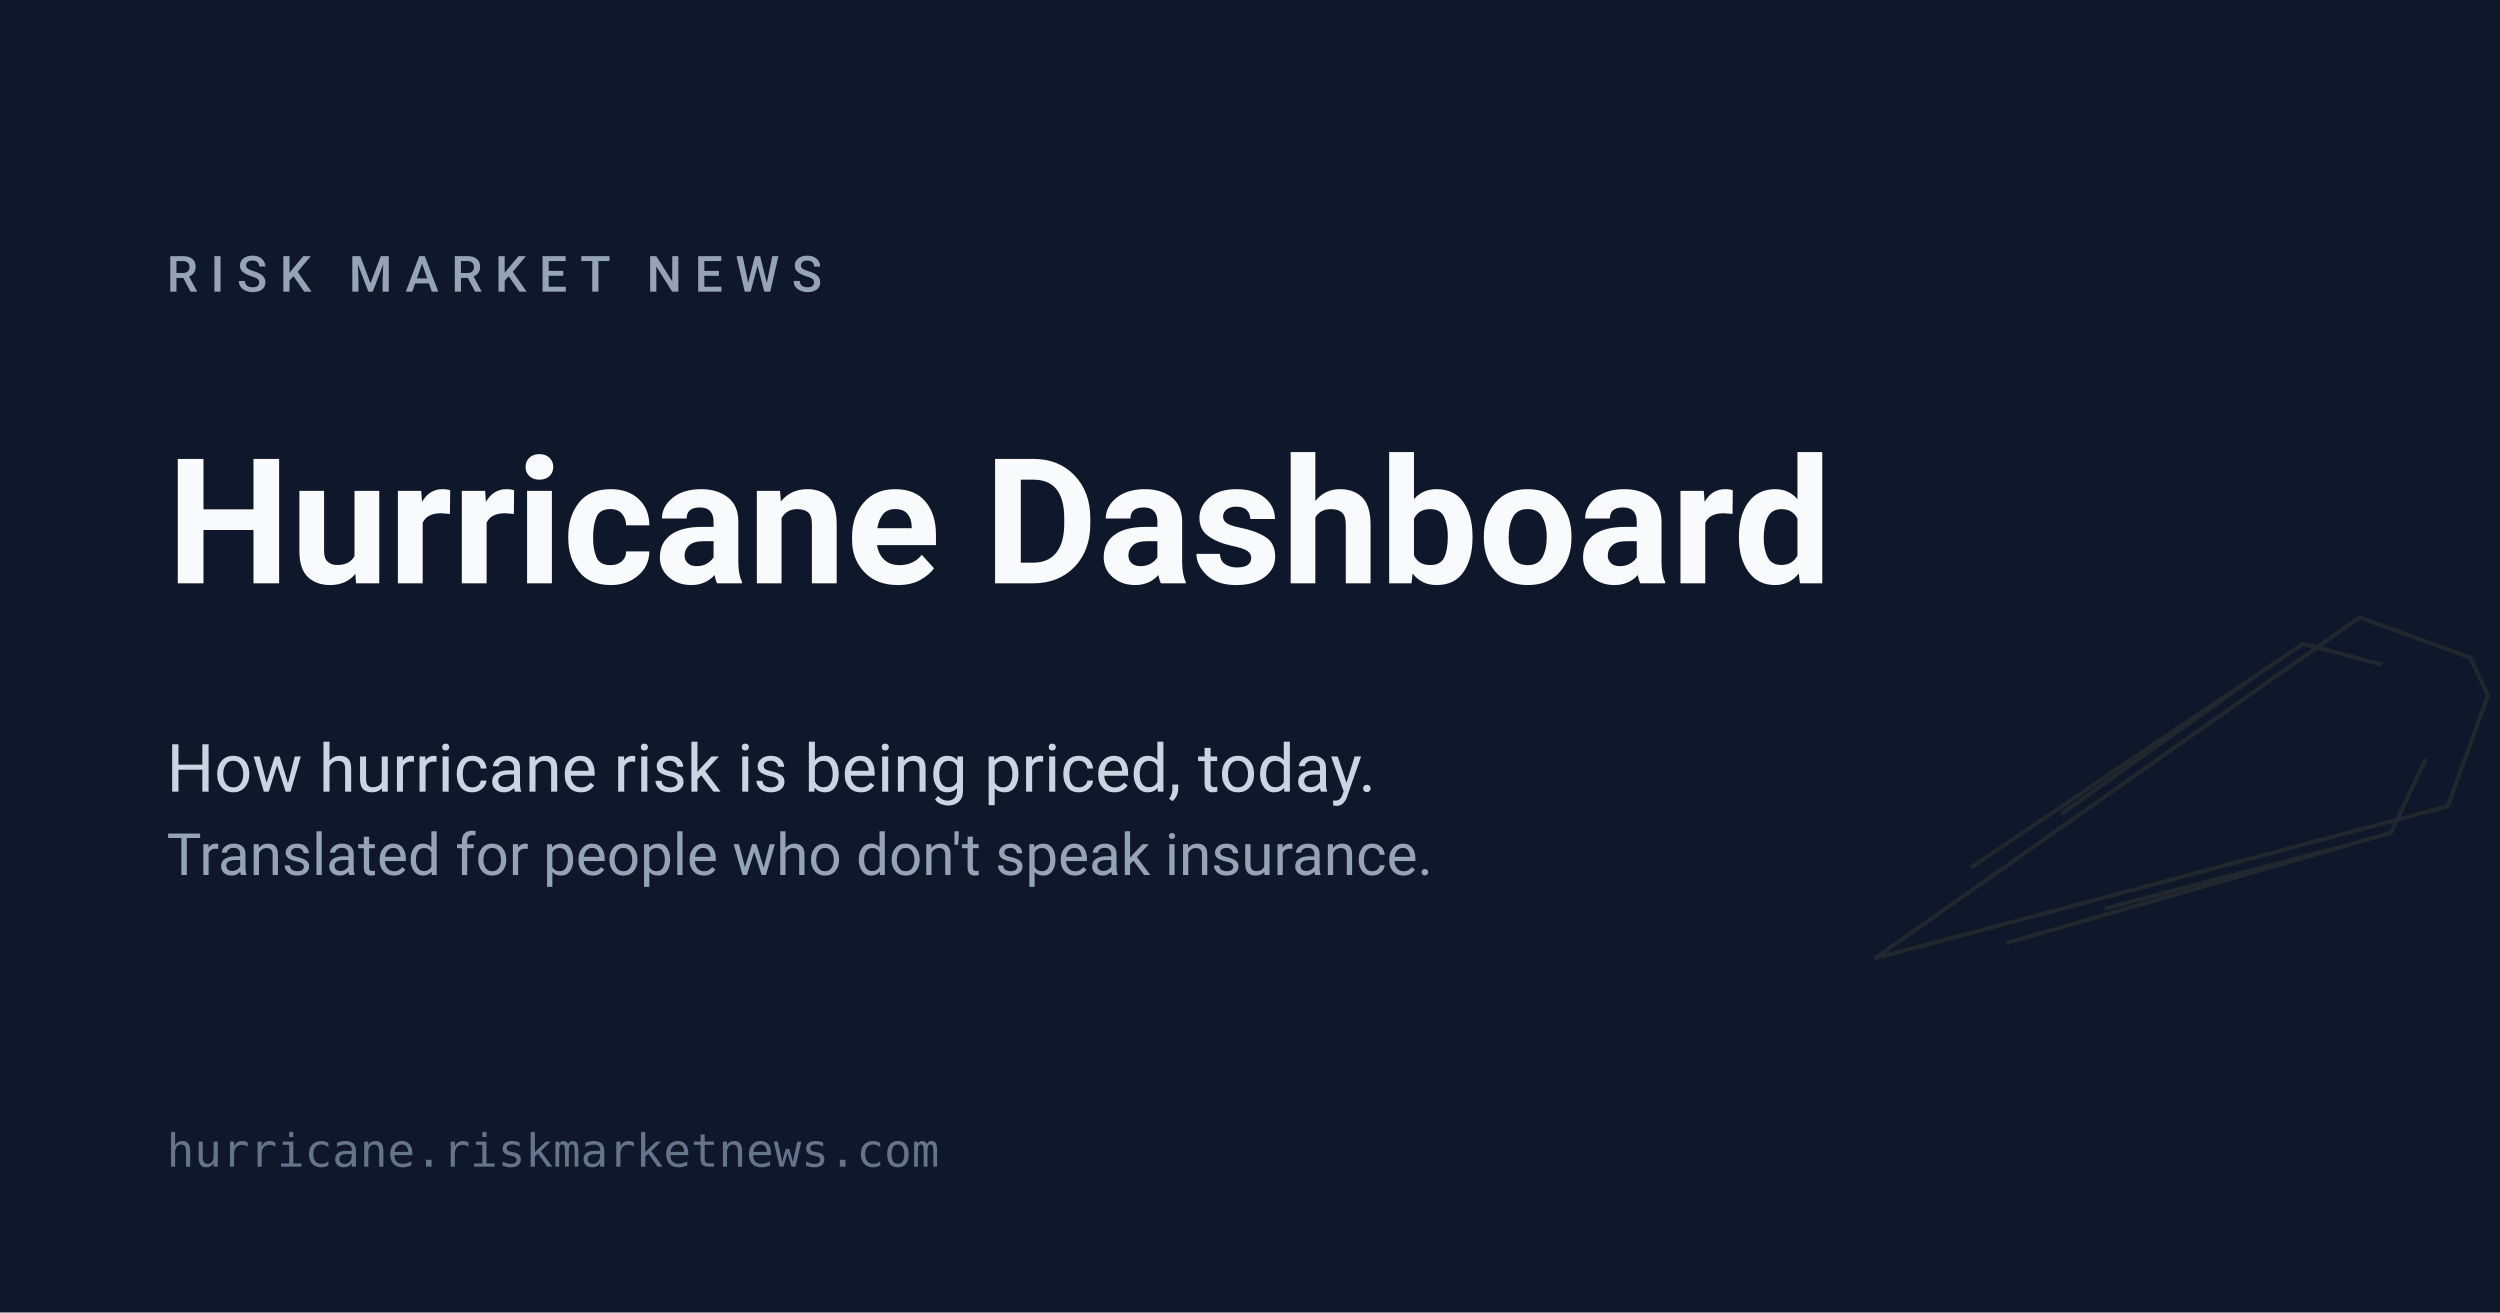
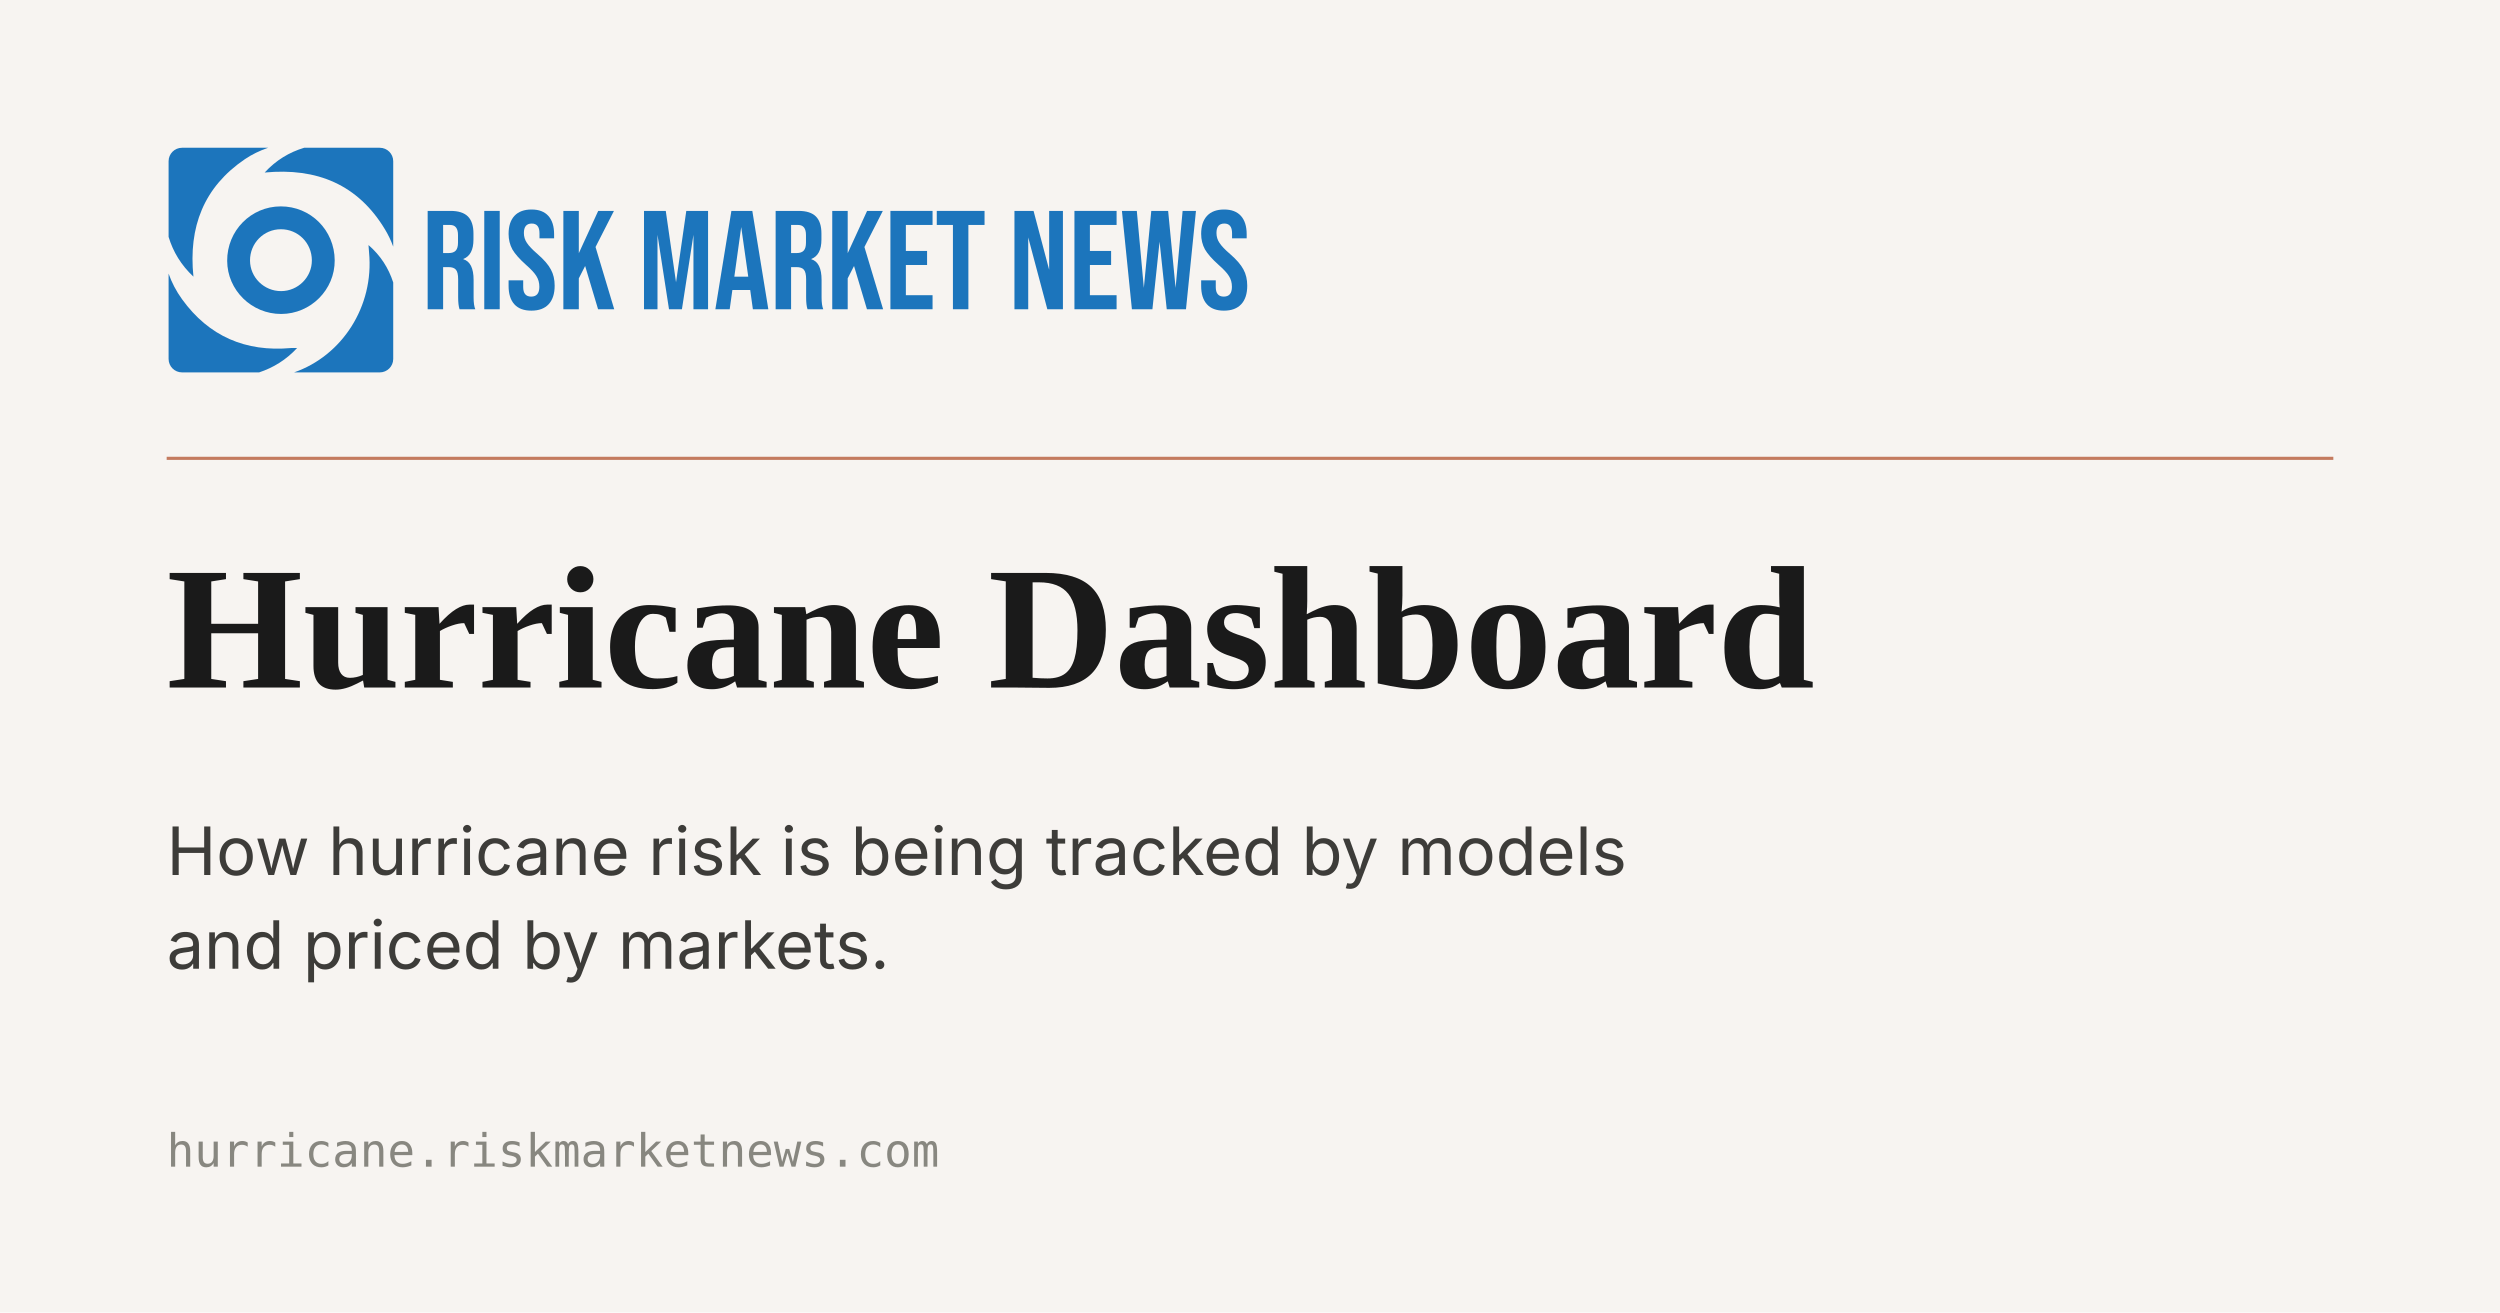
<svg xmlns="http://www.w3.org/2000/svg" viewBox="0 0 1200 630" width="1200" height="630">
-   <rect width="1200" height="630" fill="#0f172a" />
-   <g opacity="0.08" stroke="#fcd34d" stroke-width="2" fill="none" transform="translate(900, 460) rotate(-25)">
-     <path d="M 0 0 L 280 -50 L 320 -10 L 320 10 L 280 50 Z" />
-     <path d="M 60 -20 L 250 -50 L 280 -25" />
-     <path d="M 60 20 L 250 50 L 280 25" />
-     <path d="M 110 -25 L 220 -45" />
-     <path d="M 110 25 L 220 45" />
+   <rect width="1200" height="630" fill="#F7F4F1" />
+   <g transform="translate(80, 70) scale(0.926) translate(-115.44, -246.78)">
+     <path style="stroke:none;fill-rule:nonzero;fill:rgb(10.98%,45.88%,73.73%);fill-opacity:1;" d="M 258.738 287.793 L 258.738 302.359 L 261.652 302.359 C 263.301 302.359 264.516 301.934 265.293 301.086 C 266.07 300.234 266.457 298.863 266.457 296.969 L 266.457 293.039 C 266.457 289.543 265.098 287.793 262.379 287.793 Z M 258.738 331.488 L 250.73 331.488 L 250.73 280.512 L 262.598 280.512 C 266.676 280.512 269.672 281.473 271.594 283.391 C 273.508 285.305 274.469 288.258 274.469 292.238 L 274.469 295.367 C 274.469 300.707 272.719 304.059 269.227 305.418 L 269.227 305.562 C 272.77 306.633 274.543 310.223 274.543 316.34 L 274.543 325.297 C 274.543 328.066 274.832 330.129 275.418 331.488 L 267.258 331.488 C 266.773 330.082 266.531 327.992 266.531 325.227 L 266.531 315.902 C 266.531 313.574 266.156 311.945 265.402 311.023 C 264.648 310.102 263.352 309.641 261.508 309.641 L 258.738 309.641 Z M 258.738 331.488" />
+     <path style="stroke:none;fill-rule:nonzero;fill:rgb(10.98%,45.88%,73.73%);fill-opacity:1;" d="M 288.086 331.488 L 280.074 331.488 L 280.074 280.512 L 288.086 280.512 Z M 288.086 331.488" />
+     <path style="stroke:none;fill-rule:nonzero;fill:rgb(10.98%,45.88%,73.73%);fill-opacity:1;" d="M 304.473 332.215 C 300.586 332.215 297.648 331.113 295.66 328.902 C 293.668 326.695 292.676 323.527 292.676 319.398 L 292.676 316.488 L 300.25 316.488 L 300.25 319.98 C 300.25 323.281 301.633 324.934 304.398 324.934 C 307.215 324.934 308.625 323.234 308.625 319.836 C 308.625 317.75 308.113 315.902 307.094 314.301 C 306.121 312.699 304.301 310.734 301.633 308.402 C 298.328 305.441 296 302.797 294.641 300.465 C 293.328 298.039 292.676 295.367 292.676 292.453 C 292.676 288.375 293.695 285.246 295.73 283.062 C 297.77 280.875 300.73 279.785 304.617 279.785 C 308.402 279.785 311.293 280.891 313.281 283.098 C 315.273 285.309 316.27 288.477 316.27 292.602 L 316.27 294.715 L 308.695 294.715 L 308.695 292.09 C 308.695 288.742 307.359 287.066 304.688 287.066 C 301.973 287.066 300.609 288.695 300.609 291.945 C 300.609 293.84 301.121 295.539 302.141 297.043 C 303.207 298.695 305.055 300.637 307.676 302.867 C 311.023 305.781 313.332 308.453 314.594 310.879 C 315.902 313.258 316.559 316.051 316.559 319.254 C 316.559 323.43 315.527 326.633 313.465 328.867 C 311.398 331.102 308.402 332.215 304.473 332.215" />
+     <path style="stroke:none;fill-rule:nonzero;fill:rgb(10.98%,45.88%,73.73%);fill-opacity:1;" d="M 347.434 331.488 L 339.062 331.488 L 332.359 309.059 L 329.082 315.465 L 329.082 331.488 L 321.07 331.488 L 321.07 280.512 L 329.082 280.512 L 329.082 302.43 L 339.133 280.512 L 347.289 280.512 L 337.75 299.227 Z M 347.434 331.488" />
+     <path style="stroke:none;fill-rule:nonzero;fill:rgb(10.98%,45.88%,73.73%);fill-opacity:1;" d="M 369.863 331.488 L 362.871 331.488 L 362.871 280.512 L 374.156 280.512 L 379.473 317.508 L 384.789 280.512 L 396.078 280.512 L 396.078 331.488 L 388.504 331.488 L 388.504 292.891 L 382.531 331.488 L 375.832 331.488 L 369.863 292.891 Z M 369.863 331.488" />
+     <path style="stroke:none;fill-rule:nonzero;fill:rgb(10.98%,45.88%,73.73%);fill-opacity:1;" d="M 413.262 288.887 L 409.695 314.594 L 416.906 314.594 Z M 427.316 331.488 L 419.309 331.488 L 417.922 321.512 L 408.676 321.512 L 407.293 331.488 L 399.863 331.488 L 408.164 280.512 L 419.016 280.512 Z M 427.316 331.488" />
+     <path style="stroke:none;fill-rule:nonzero;fill:rgb(10.98%,45.88%,73.73%);fill-opacity:1;" d="M 439.113 287.793 L 439.113 302.359 L 442.027 302.359 C 443.68 302.359 444.891 301.934 445.668 301.086 C 446.445 300.234 446.832 298.863 446.832 296.969 L 446.832 293.039 C 446.832 289.543 445.473 287.793 442.758 287.793 Z M 439.113 331.488 L 431.105 331.488 L 431.105 280.512 L 442.973 280.512 C 447.051 280.512 450.051 281.473 451.969 283.391 C 453.887 285.305 454.844 288.258 454.844 292.238 L 454.844 295.367 C 454.844 300.707 453.098 304.059 449.602 305.418 L 449.602 305.562 C 453.145 306.633 454.918 310.223 454.918 316.34 L 454.918 325.297 C 454.918 328.066 455.207 330.129 455.793 331.488 L 447.637 331.488 C 447.148 330.082 446.906 327.992 446.906 325.227 L 446.906 315.902 C 446.906 313.574 446.531 311.945 445.777 311.023 C 445.023 310.102 443.727 309.641 441.883 309.641 L 439.113 309.641 Z M 439.113 331.488" />
+     <path style="stroke:none;fill-rule:nonzero;fill:rgb(10.98%,45.88%,73.73%);fill-opacity:1;" d="M 486.812 331.488 L 478.438 331.488 L 471.738 309.059 L 468.461 315.465 L 468.461 331.488 L 460.449 331.488 L 460.449 280.512 L 468.461 280.512 L 468.461 302.43 L 478.512 280.512 L 486.668 280.512 L 477.129 299.227 Z M 486.812 331.488" />
+     <path style="stroke:none;fill-rule:nonzero;fill:rgb(10.98%,45.88%,73.73%);fill-opacity:1;" d="M 512.445 331.488 L 490.598 331.488 L 490.598 280.512 L 512.445 280.512 L 512.445 287.793 L 498.609 287.793 L 498.609 301.266 L 509.605 301.266 L 509.605 308.547 L 498.609 308.547 L 498.609 324.207 L 512.445 324.207 Z M 512.445 331.488" />
+     <path style="stroke:none;fill-rule:nonzero;fill:rgb(10.98%,45.88%,73.73%);fill-opacity:1;" d="M 531.016 331.488 L 523.004 331.488 L 523.004 287.793 L 514.629 287.793 L 514.629 280.512 L 539.391 280.512 L 539.391 287.793 L 531.016 287.793 Z M 531.016 331.488" />
+     <path style="stroke:none;fill-rule:nonzero;fill:rgb(10.98%,45.88%,73.73%);fill-opacity:1;" d="M 562.035 331.488 L 554.898 331.488 L 554.898 280.512 L 564.801 280.512 L 572.887 311.023 L 572.887 280.512 L 580.023 280.512 L 580.023 331.488 L 571.941 331.488 L 562.035 294.277 Z M 562.035 331.488" />
+     <path style="stroke:none;fill-rule:nonzero;fill:rgb(10.98%,45.88%,73.73%);fill-opacity:1;" d="M 607.84 331.488 L 585.992 331.488 L 585.992 280.512 L 607.84 280.512 L 607.84 287.793 L 594.004 287.793 L 594.004 301.266 L 605 301.266 L 605 308.547 L 594.004 308.547 L 594.004 324.207 L 607.84 324.207 Z M 607.84 331.488" />
+     <path style="stroke:none;fill-rule:nonzero;fill:rgb(10.98%,45.88%,73.73%);fill-opacity:1;" d="M 626.41 331.488 L 615.777 331.488 L 610.605 280.512 L 618.324 280.512 L 621.965 320.418 L 625.824 280.512 L 634.562 280.512 L 638.422 320.418 L 642.066 280.512 L 648.984 280.512 L 643.812 331.488 L 633.836 331.488 L 630.121 296.461 Z M 626.41 331.488" />
+     <path style="stroke:none;fill-rule:nonzero;fill:rgb(10.98%,45.88%,73.73%);fill-opacity:1;" d="M 663.473 332.215 C 659.59 332.215 656.652 331.113 654.664 328.902 C 652.672 326.695 651.676 323.527 651.676 319.398 L 651.676 316.488 L 659.25 316.488 L 659.25 319.98 C 659.25 323.281 660.633 324.934 663.402 324.934 C 666.215 324.934 667.625 323.234 667.625 319.836 C 667.625 317.75 667.113 315.902 666.094 314.301 C 665.125 312.699 663.305 310.734 660.633 308.402 C 657.332 305.441 655 302.797 653.645 300.465 C 652.332 298.039 651.676 295.367 651.676 292.453 C 651.676 288.375 652.695 285.246 654.734 283.062 C 656.773 280.875 659.734 279.785 663.617 279.785 C 667.406 279.785 670.293 280.891 672.285 283.098 C 674.277 285.309 675.27 288.477 675.27 292.602 L 675.27 294.715 L 667.695 294.715 L 667.695 292.09 C 667.695 288.742 666.363 287.066 663.691 287.066 C 660.973 287.066 659.613 288.695 659.613 291.945 C 659.613 293.84 660.125 295.539 661.145 297.043 C 662.211 298.695 664.059 300.637 666.68 302.867 C 670.027 305.781 672.332 308.453 673.598 310.879 C 674.906 313.258 675.562 316.051 675.562 319.254 C 675.562 323.43 674.531 326.633 672.465 328.867 C 670.402 331.102 667.406 332.215 663.473 332.215" />
+     <path style="stroke:none;fill-rule:nonzero;fill:rgb(10.98%,45.88%,73.73%);fill-opacity:1;" d="M 190.703 306.094 C 190.762 314.848 183.57 322.059 174.766 322.086 C 165.934 322.113 158.691 315 158.645 306.254 C 158.602 297.277 165.715 290.035 174.598 290.016 C 183.535 289.992 190.648 297.094 190.703 306.094 M 146.805 306.406 C 146.879 321.609 159.477 333.98 174.832 333.934 C 190.141 333.887 202.645 321.344 202.543 306.121 C 202.445 290.48 190.074 278.129 174.543 278.168 C 159.094 278.207 146.73 290.793 146.805 306.406" />
+     <path style="stroke:none;fill-rule:nonzero;fill:rgb(10.98%,45.88%,73.73%);fill-opacity:1;" d="M 129.316 314.605 C 126.664 288.793 134.695 268.152 156.004 253.688 C 159.648 251.219 163.762 249.238 168.035 247.781 L 123.402 247.781 C 119.559 247.781 116.438 250.898 116.438 254.75 L 116.438 293.98 C 118.793 301.754 122.902 308.559 129.316 314.605" />
+     <path style="stroke:none;fill-rule:nonzero;fill:rgb(10.98%,45.88%,73.73%);fill-opacity:1;" d="M 166.238 260.617 C 193.367 258.035 214.621 266.863 228.637 290.145 C 230.375 293.035 231.781 296.004 232.875 299.043 L 232.875 254.75 C 232.875 250.898 229.754 247.781 225.906 247.781 L 186.703 247.781 C 178.902 250.145 172.156 254.215 166.238 260.617" />
+     <path style="stroke:none;fill-rule:nonzero;fill:rgb(10.98%,45.88%,73.73%);fill-opacity:1;" d="M 183.055 351.582 C 181.676 351.582 180.793 351.516 179.926 351.59 C 156.352 353.742 137.277 345.488 123.418 326.301 C 120.367 322.082 118.059 317.641 116.438 313.012 L 116.438 357.25 C 116.438 361.102 119.559 364.219 123.406 364.219 L 163.363 364.219 C 170.695 361.785 177.281 357.801 183.055 351.582" />
+     <path style="stroke:none;fill-rule:nonzero;fill:rgb(10.98%,45.88%,73.73%);fill-opacity:1;" d="M 220.059 298.211 C 220.152 299.48 220.223 300.754 220.348 302.023 C 223.051 330.074 206.27 355.652 181.48 364.219 L 225.906 364.219 C 229.754 364.219 232.875 361.098 232.875 357.25 L 232.875 317.602 C 230.473 310.199 226.379 303.676 220.059 298.211" />
  </g>
-   <text x="80" y="140" font-family="ui-sans-serif, system-ui, -apple-system, 'Segoe UI', Roboto, sans-serif" font-size="24" font-weight="500" letter-spacing="6" fill="#94a3b8">RISK MARKET NEWS</text>
-   <text x="80" y="280" font-family="ui-sans-serif, system-ui, -apple-system, 'Segoe UI', Roboto, sans-serif" font-size="84" font-weight="700" fill="#f8fafc">Hurricane Dashboard</text>
-   <text x="80" y="380" font-family="ui-sans-serif, system-ui, -apple-system, 'Segoe UI', Roboto, sans-serif" font-size="32" font-weight="400" fill="#cbd5e1">How hurricane risk is being priced, today.</text>
-   <text x="80" y="420" font-family="ui-sans-serif, system-ui, -apple-system, 'Segoe UI', Roboto, sans-serif" font-size="28" font-weight="400" fill="#94a3b8">Translated for people who don't speak insurance.</text>
-   <text x="80" y="560" font-family="ui-monospace, SFMono-Regular, Menlo, Monaco, Consolas, monospace" font-size="22" font-weight="400" fill="#64748b">hurricane.riskmarketnews.com</text>
+   <line x1="80" y1="220" x2="1120" y2="220" stroke="#C47B5F" stroke-width="1.5" />
+   <text x="80" y="330" font-family="'Source Serif 4', Georgia, 'Times New Roman', serif" font-size="84" font-weight="700" fill="#1A1A1A">Hurricane Dashboard</text>
+   <text x="80" y="420" font-family="'Inter', -apple-system, system-ui, 'Segoe UI', Roboto, sans-serif" font-size="32" font-weight="400" fill="#3D3C39">How hurricane risk is being tracked by models</text>
+   <text x="80" y="465" font-family="'Inter', -apple-system, system-ui, 'Segoe UI', Roboto, sans-serif" font-size="32" font-weight="400" fill="#3D3C39">and priced by markets.</text>
+   <text x="80" y="560" font-family="ui-monospace, SFMono-Regular, Menlo, Monaco, Consolas, monospace" font-size="22" font-weight="400" fill="#888780">hurricane.riskmarketnews.com</text>
</svg>
